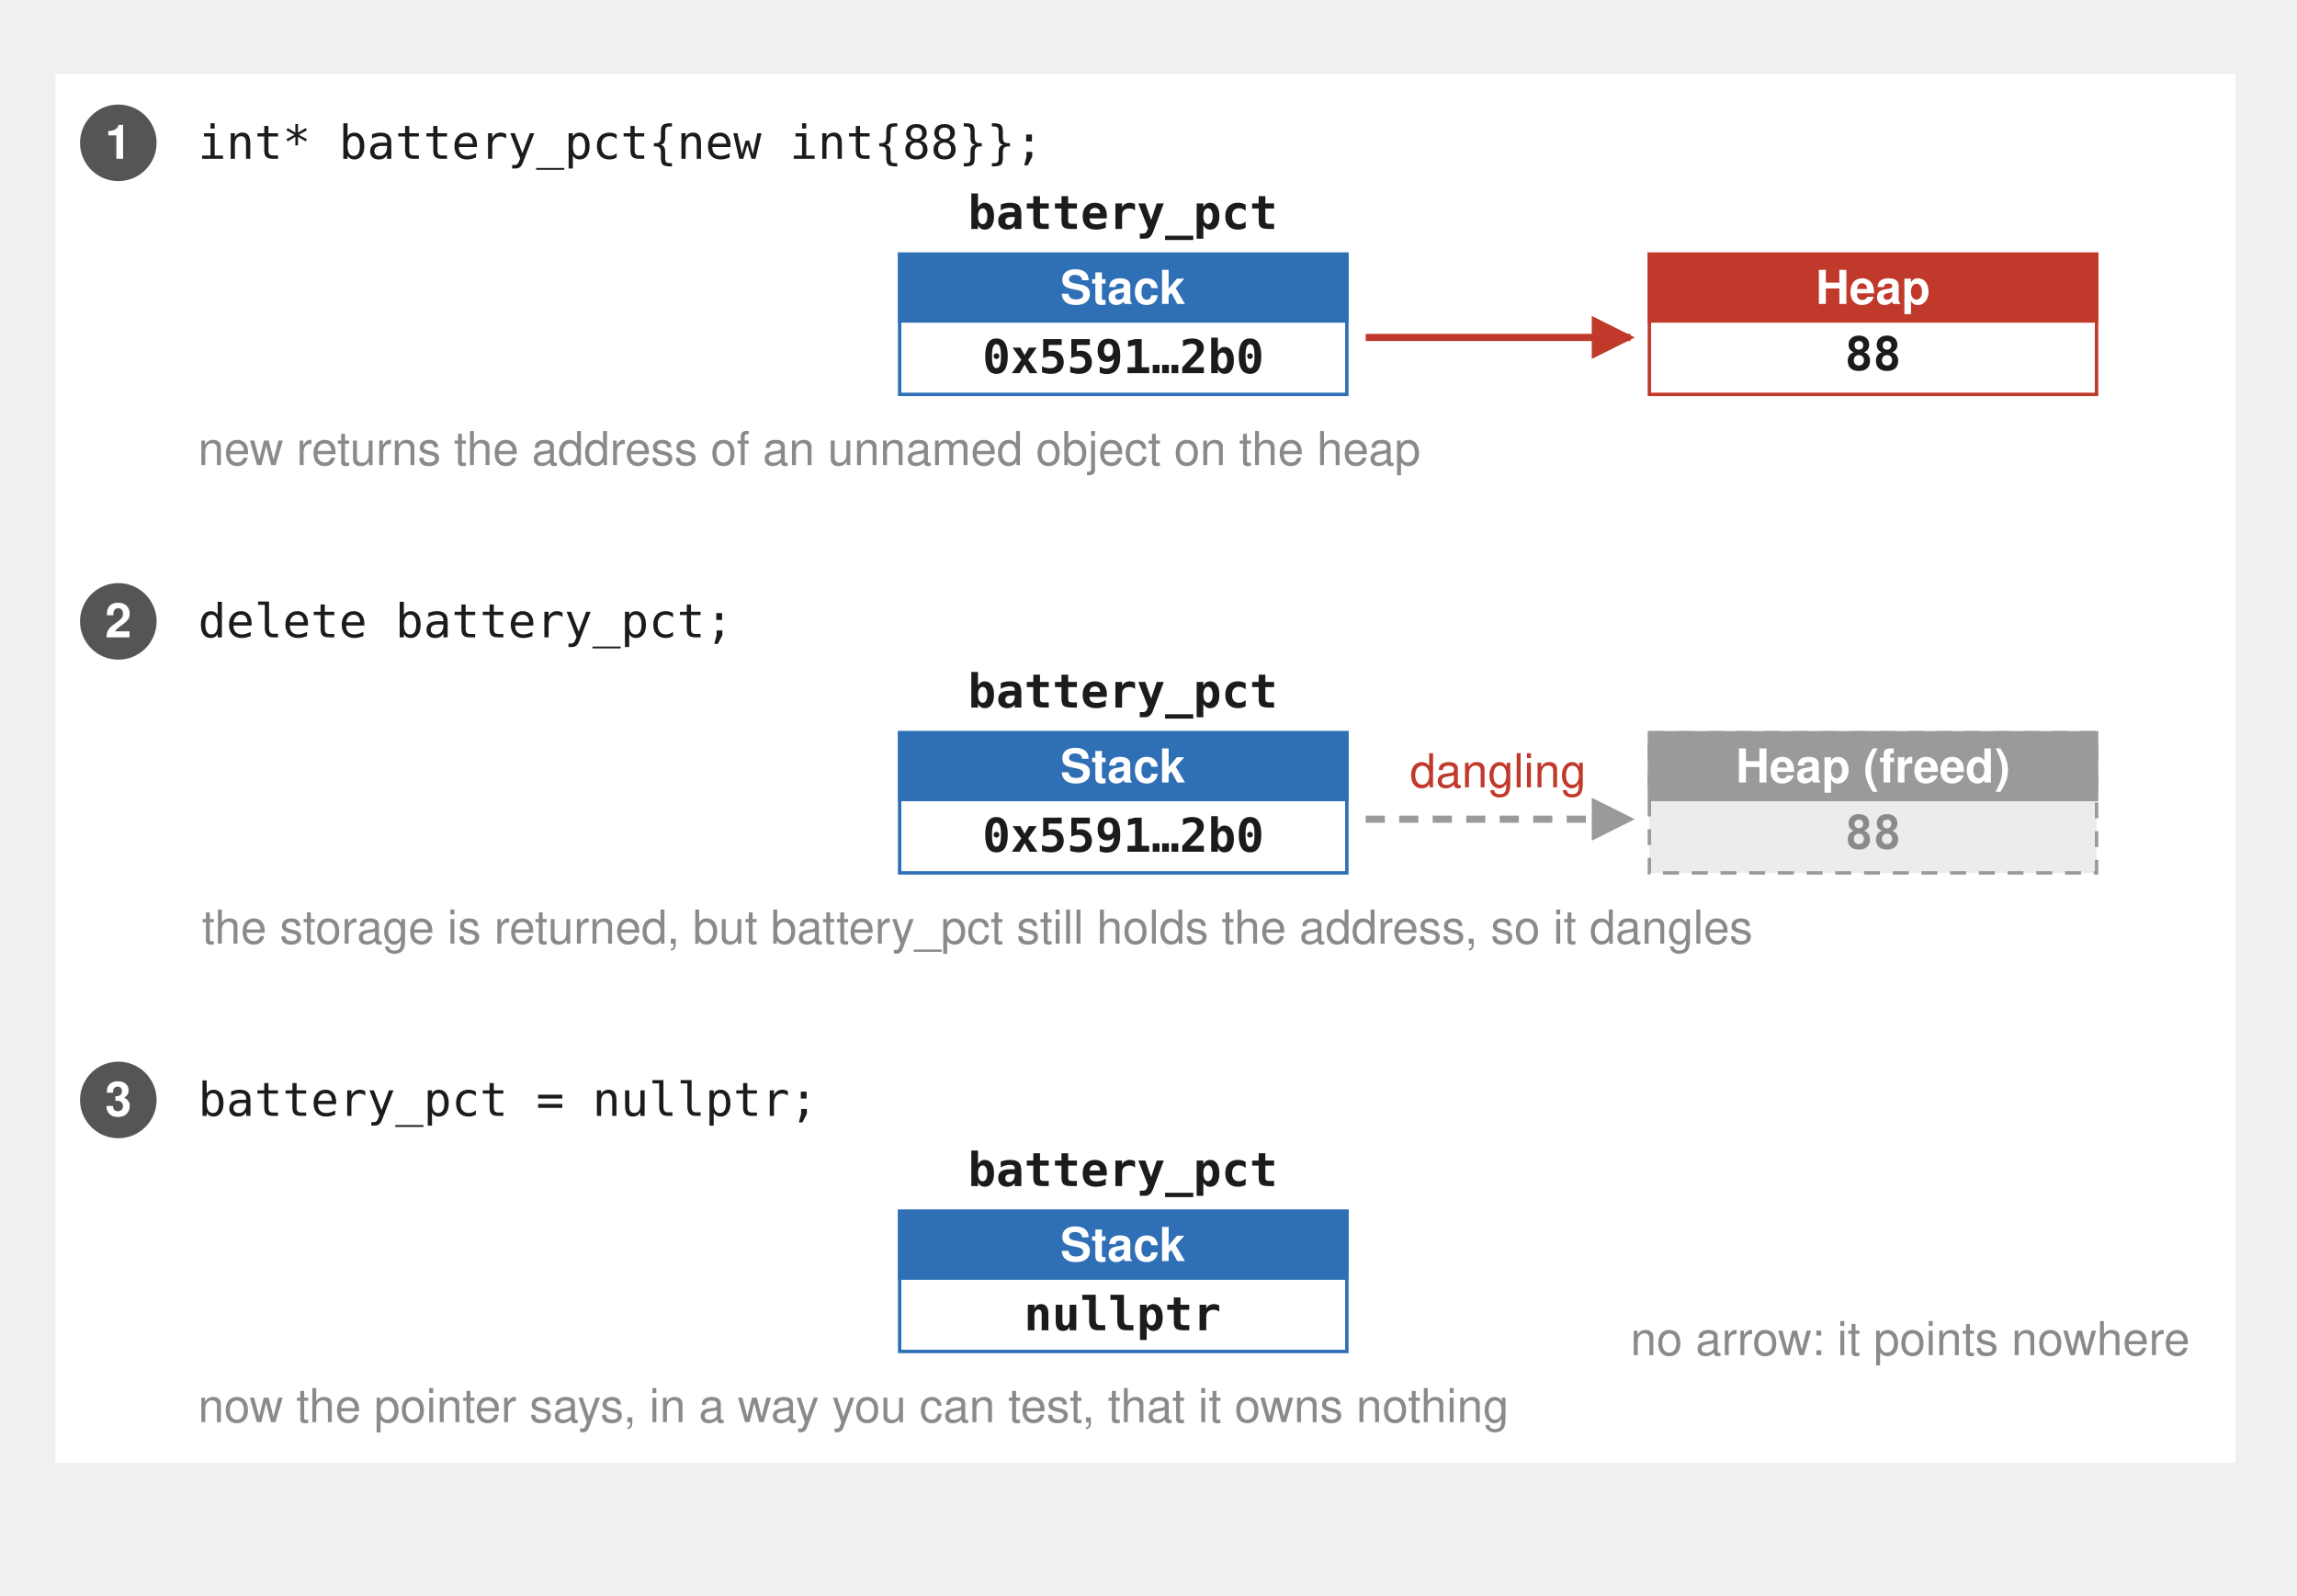
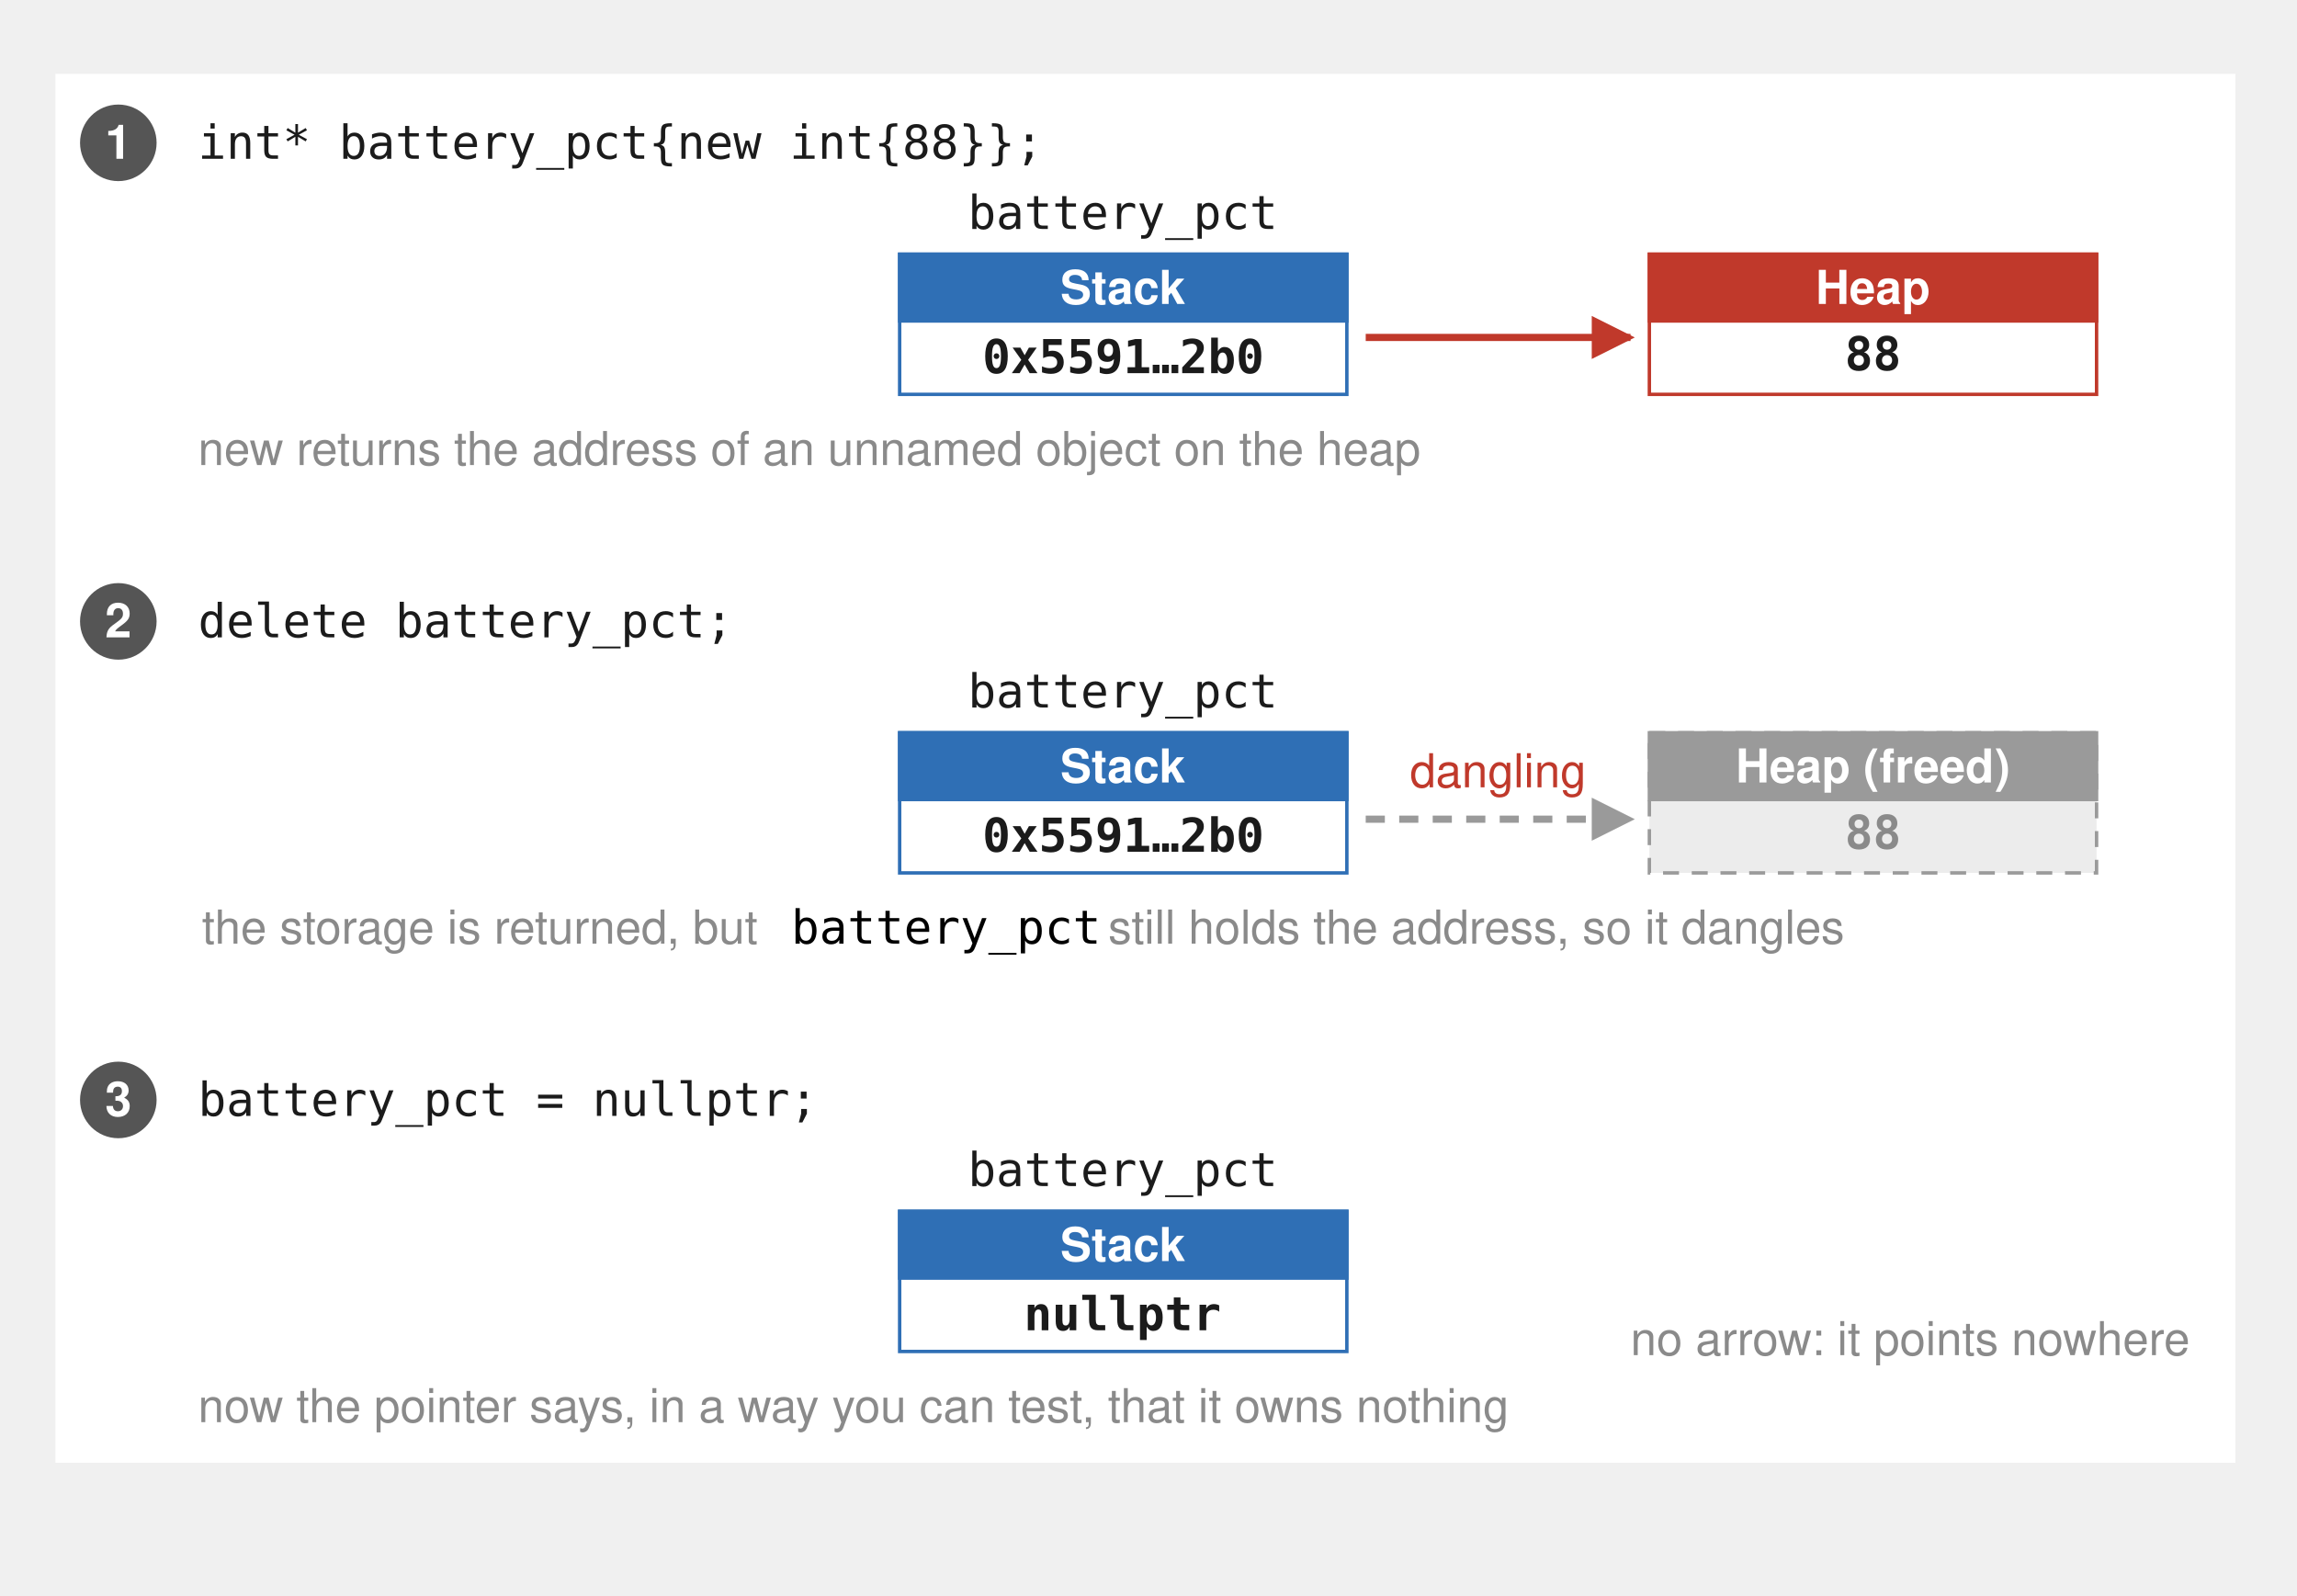
<svg xmlns="http://www.w3.org/2000/svg" width="1440" height="1000" viewBox="0 0 1440 1000" version="1.1" id="new_delete">
  <defs id="defs6">
    <marker id="a-2f6fb5" viewBox="0 0 10 10" refX="9" refY="5" markerWidth="6" markerHeight="6" orient="auto-start-reverse">
      <path d="M 0 0 L 10 5 L 0 10 z" fill="#2f6fb5" id="path1" />
    </marker>
    <marker id="a-c0392b" viewBox="0 0 10 10" refX="9" refY="5" markerWidth="6" markerHeight="6" orient="auto-start-reverse">
      <path d="M 0 0 L 10 5 L 0 10 z" fill="#c0392b" id="path2" />
    </marker>
    <marker id="a-555555" viewBox="0 0 10 10" refX="9" refY="5" markerWidth="6" markerHeight="6" orient="auto-start-reverse">
      <path d="M 0 0 L 10 5 L 0 10 z" fill="#555555" id="path3" />
    </marker>
    <marker id="a-7d8f1c" viewBox="0 0 10 10" refX="9" refY="5" markerWidth="6" markerHeight="6" orient="auto-start-reverse">
      <path d="M 0 0 L 10 5 L 0 10 z" fill="#7d8f1c" id="path4" />
    </marker>
    <marker id="a-1f7a6c" viewBox="0 0 10 10" refX="9" refY="5" markerWidth="6" markerHeight="6" orient="auto-start-reverse">
      <path d="M 0 0 L 10 5 L 0 10 z" fill="#1f7a6c" id="path5" />
    </marker>
    <marker id="a-9a9a9a" viewBox="0 0 10 10" refX="9" refY="5" markerWidth="6" markerHeight="6" orient="auto-start-reverse">
      <path d="M 0 0 L 10 5 L 0 10 z" fill="#9a9a9a" id="path6" />
    </marker>
  </defs>
  <rect width="1366.658" height="870.686" fill="#ffffff" id="rect6" x="34.741" y="46.322" style="stroke-width:0.909" />
-   <g id="g29" transform="translate(4.174176,-0.4595466)">
-     <circle cx="70" cy="90" r="24" fill="#555555" id="circle6" />
-     <text x="70" y="100" font-family="'Fira Sans', Helvetica, Arial, sans-serif" font-size="30px" font-weight="bold" fill="#ffffff" text-anchor="middle" id="text6">1</text>
-     <text x="120" y="100" font-family="'Fira Mono', 'DejaVu Sans Mono', monospace" font-size="28" font-weight="normal" fill="#1b1b1b" text-anchor="start" id="text7" style="font-style:normal;font-variant:normal;font-weight:normal;font-stretch:normal;font-size:29.333px;font-family:'Fira Mono', 'DejaVu Sans Mono', monospace;-inkscape-font-specification:'Fira Mono, DejaVu Sans Mono, monospace, Normal';font-variant-ligatures:normal;font-variant-caps:normal;font-variant-numeric:normal;font-variant-east-asian:normal">int* battery_pct{new int{88}};</text>
-     <rect x="559.82" y="159.82" width="280.359" height="87.859" fill="#ffffff" stroke="#2f6fb5" stroke-width="2.141" id="rect7" />
-     <rect x="558.75" y="158.75" width="282.5" height="44" fill="#2f6fb5" id="rect8" />
-     <text x="699.707" y="191" font-family="'Fira Sans', Helvetica, Arial, sans-serif" font-size="26" font-weight="600" fill="#ffffff" text-anchor="middle" id="text8" style="font-style:normal;font-variant:normal;font-weight:600;font-stretch:normal;font-size:29.333px;font-family:'Fira Sans', Helvetica, Arial, sans-serif;-inkscape-font-specification:'Fira Sans, Helvetica, Arial, sans-serif, Semi-Bold';font-variant-ligatures:normal;font-variant-caps:normal;font-variant-numeric:normal;font-variant-east-asian:normal">Stack</text>
-     <text x="700" y="234.4" font-family="'Fira Mono', 'DejaVu Sans Mono', monospace" font-size="24" font-weight="bold" fill="#1b1b1b" text-anchor="middle" id="text9" style="font-style:normal;font-variant:normal;font-weight:bold;font-stretch:normal;font-size:29.333px;font-family:'Fira Mono', 'DejaVu Sans Mono', monospace;-inkscape-font-specification:'Fira Mono, DejaVu Sans Mono, monospace, Bold';font-variant-ligatures:normal;font-variant-caps:normal;font-variant-numeric:normal;font-variant-east-asian:normal">0x5591…2b0</text>
-     <text x="699.736" y="144" font-family="'Fira Sans', Helvetica, Arial, sans-serif" font-size="28" font-weight="bold" fill="#1b1b1b" text-anchor="middle" id="text10" style="font-style:normal;font-variant:normal;font-weight:bold;font-stretch:normal;font-size:29.333px;font-family:'Fira Mono', 'DejaVu Sans Mono', monospace;-inkscape-font-specification:'Fira Mono, DejaVu Sans Mono, monospace, Bold';font-variant-ligatures:normal;font-variant-caps:normal;font-variant-numeric:normal;font-variant-east-asian:normal">battery_pct</text>
-     <rect x="1029.82" y="159.82" width="280.359" height="87.859" fill="#ffffff" stroke="#c0392b" stroke-width="2.141" id="rect10" />
-     <rect x="1028.75" y="158.75" width="282.5" height="44" fill="#c0392b" id="rect11" />
-     <text x="1170" y="191" font-family="'Fira Sans', Helvetica, Arial, sans-serif" font-size="26" font-weight="600" fill="#ffffff" text-anchor="middle" id="text11" style="font-style:normal;font-variant:normal;font-weight:600;font-stretch:normal;font-size:29.333px;font-family:'Fira Sans', Helvetica, Arial, sans-serif;-inkscape-font-specification:'Fira Sans, Helvetica, Arial, sans-serif, Semi-Bold';font-variant-ligatures:normal;font-variant-caps:normal;font-variant-numeric:normal;font-variant-east-asian:normal">Heap</text>
-     <text x="1170" y="232.6" font-family="'Fira Sans', Helvetica, Arial, sans-serif" font-size="36" font-weight="bold" fill="#1b1b1b" text-anchor="middle" id="text12" style="font-style:normal;font-variant:normal;font-weight:bold;font-stretch:normal;font-size:29.333px;font-family:'Fira Mono', 'DejaVu Sans Mono', monospace;-inkscape-font-specification:'Fira Mono, DejaVu Sans Mono, monospace, Bold';font-variant-ligatures:normal;font-variant-caps:normal;font-variant-numeric:normal;font-variant-east-asian:normal">88</text>
-     <line x1="852" y1="212" x2="1018" y2="212" stroke="#c0392b" stroke-width="4.5" marker-end="url(#a-c0392b)" id="line12" />
-     <text x="120" y="292" font-family="'Fira Sans', Helvetica, Arial, sans-serif" font-size="22" font-weight="normal" fill="#8a8a8a" text-anchor="start" id="text13" style="font-style:normal;font-variant:normal;font-weight:normal;font-stretch:normal;font-size:29.333px;font-family:'Fira Sans', Helvetica, Arial, sans-serif;-inkscape-font-specification:'Fira Sans, Helvetica, Arial, sans-serif, Normal';font-variant-ligatures:normal;font-variant-caps:normal;font-variant-numeric:normal;font-variant-east-asian:normal">new returns the address of an unnamed object on the heap</text>
-     <circle cx="70" cy="390" r="24" fill="#555555" id="circle13" />
-     <text x="70" y="400" font-family="'Fira Sans', Helvetica, Arial, sans-serif" font-size="30px" font-weight="bold" fill="#ffffff" text-anchor="middle" id="text14">2</text>
-     <text x="120" y="400" font-family="'Fira Mono', 'DejaVu Sans Mono', monospace" font-size="28" font-weight="normal" fill="#1b1b1b" text-anchor="start" id="text15" style="font-style:normal;font-variant:normal;font-weight:normal;font-stretch:normal;font-size:29.333px;font-family:'Fira Mono', 'DejaVu Sans Mono', monospace;-inkscape-font-specification:'Fira Mono, DejaVu Sans Mono, monospace, Normal';font-variant-ligatures:normal;font-variant-caps:normal;font-variant-numeric:normal;font-variant-east-asian:normal">delete battery_pct;</text>
-     <rect x="559.82" y="459.82" width="280.359" height="87.859" fill="#ffffff" stroke="#2f6fb5" stroke-width="2.141" id="rect15" />
-     <rect x="558.75" y="458.75" width="282.5" height="44" fill="#2f6fb5" id="rect16" />
-     <text x="699.707" y="491" font-family="'Fira Sans', Helvetica, Arial, sans-serif" font-size="26" font-weight="600" fill="#ffffff" text-anchor="middle" id="text16" style="font-style:normal;font-variant:normal;font-weight:600;font-stretch:normal;font-size:29.333px;font-family:'Fira Sans', Helvetica, Arial, sans-serif;-inkscape-font-specification:'Fira Sans, Helvetica, Arial, sans-serif, Semi-Bold';font-variant-ligatures:normal;font-variant-caps:normal;font-variant-numeric:normal;font-variant-east-asian:normal">Stack</text>
-     <text x="700" y="534.4" font-family="'Fira Mono', 'DejaVu Sans Mono', monospace" font-size="24" font-weight="bold" fill="#1b1b1b" text-anchor="middle" id="text17" style="font-style:normal;font-variant:normal;font-weight:bold;font-stretch:normal;font-size:29.333px;font-family:'Fira Mono', 'DejaVu Sans Mono', monospace;-inkscape-font-specification:'Fira Mono, DejaVu Sans Mono, monospace, Bold';font-variant-ligatures:normal;font-variant-caps:normal;font-variant-numeric:normal;font-variant-east-asian:normal">0x5591…2b0</text>
-     <text x="699.736" y="444" font-family="'Fira Sans', Helvetica, Arial, sans-serif" font-size="28" font-weight="bold" fill="#1b1b1b" text-anchor="middle" id="text18" style="font-style:normal;font-variant:normal;font-weight:bold;font-stretch:normal;font-size:29.333px;font-family:'Fira Mono', 'DejaVu Sans Mono', monospace;-inkscape-font-specification:'Fira Mono, DejaVu Sans Mono, monospace, Bold';font-variant-ligatures:normal;font-variant-caps:normal;font-variant-numeric:normal;font-variant-east-asian:normal">battery_pct</text>
-     <rect x="1029.82" y="459.82" width="280.359" height="87.859" fill="#ececec" stroke="#9a9a9a" stroke-width="2.141" stroke-dasharray="10, 8" id="rect18" />
-     <rect x="1028.75" y="458.75" width="282.5" height="44" fill="#9a9a9a" id="rect19" />
-     <text x="1170" y="491" font-family="'Fira Sans', Helvetica, Arial, sans-serif" font-size="26" font-weight="600" fill="#ffffff" text-anchor="middle" id="text19" style="font-style:normal;font-variant:normal;font-weight:600;font-stretch:normal;font-size:29.333px;font-family:'Fira Sans', Helvetica, Arial, sans-serif;-inkscape-font-specification:'Fira Sans, Helvetica, Arial, sans-serif, Semi-Bold';font-variant-ligatures:normal;font-variant-caps:normal;font-variant-numeric:normal;font-variant-east-asian:normal">Heap (freed)</text>
-     <text x="1170" y="532.6" font-family="'Fira Sans', Helvetica, Arial, sans-serif" font-size="36" font-weight="bold" fill="#8a8a8a" text-anchor="middle" id="text20" style="font-style:normal;font-variant:normal;font-weight:bold;font-stretch:normal;font-size:29.333px;font-family:'Fira Mono', 'DejaVu Sans Mono', monospace;-inkscape-font-specification:'Fira Mono, DejaVu Sans Mono, monospace, Bold';font-variant-ligatures:normal;font-variant-caps:normal;font-variant-numeric:normal;font-variant-east-asian:normal">88</text>
-     <line x1="852" y1="514" x2="1018" y2="514" stroke="#9a9a9a" stroke-width="4.5" marker-end="url(#a-9a9a9a)" stroke-dasharray="12, 9" id="line20" />
-     <text x="935" y="494" font-family="'Fira Sans', Helvetica, Arial, sans-serif" font-size="22" font-weight="normal" fill="#c0392b" text-anchor="middle" id="text21" style="font-style:normal;font-variant:normal;font-weight:normal;font-stretch:normal;font-size:29.333px;font-family:'Fira Sans', Helvetica, Arial, sans-serif;-inkscape-font-specification:'Fira Sans, Helvetica, Arial, sans-serif, Normal';font-variant-ligatures:normal;font-variant-caps:normal;font-variant-numeric:normal;font-variant-east-asian:normal;text-anchor:middle;fill:#c0392b">dangling</text>
-     <text x="122.435" y="592" font-family="'Fira Sans', Helvetica, Arial, sans-serif" font-size="22" font-weight="normal" fill="#8a8a8a" text-anchor="start" id="text22" style="font-style:normal;font-variant:normal;font-weight:normal;font-stretch:normal;font-size:29.333px;font-family:'Fira Sans', Helvetica, Arial, sans-serif;-inkscape-font-specification:'Fira Sans, Helvetica, Arial, sans-serif, Normal';font-variant-ligatures:normal;font-variant-caps:normal;font-variant-numeric:normal;font-variant-east-asian:normal">the storage is returned, but battery_pct still holds the address, so it dangles</text>
-     <circle cx="70" cy="690" r="24" fill="#555555" id="circle22" />
-     <text x="70" y="700" font-family="'Fira Sans', Helvetica, Arial, sans-serif" font-size="30px" font-weight="bold" fill="#ffffff" text-anchor="middle" id="text23">3</text>
-     <text x="120" y="700" font-family="'Fira Mono', 'DejaVu Sans Mono', monospace" font-size="28" font-weight="normal" fill="#1b1b1b" text-anchor="start" id="text24" style="font-style:normal;font-variant:normal;font-weight:normal;font-stretch:normal;font-size:29.333px;font-family:'Fira Mono', 'DejaVu Sans Mono', monospace;-inkscape-font-specification:'Fira Mono, DejaVu Sans Mono, monospace, Normal';font-variant-ligatures:normal;font-variant-caps:normal;font-variant-numeric:normal;font-variant-east-asian:normal">battery_pct = nullptr;</text>
-     <rect x="559.82" y="759.82" width="280.359" height="87.859" fill="#ffffff" stroke="#2f6fb5" stroke-width="2.141" id="rect24" />
-     <rect x="558.75" y="758.75" width="282.5" height="44" fill="#2f6fb5" id="rect25" />
-     <text x="699.707" y="791" font-family="'Fira Sans', Helvetica, Arial, sans-serif" font-size="26" font-weight="600" fill="#ffffff" text-anchor="middle" id="text25" style="font-style:normal;font-variant:normal;font-weight:600;font-stretch:normal;font-size:29.333px;font-family:'Fira Sans', Helvetica, Arial, sans-serif;-inkscape-font-specification:'Fira Sans, Helvetica, Arial, sans-serif, Semi-Bold';font-variant-ligatures:normal;font-variant-caps:normal;font-variant-numeric:normal;font-variant-east-asian:normal">Stack</text>
-     <text x="699.516" y="834.4" font-family="'Fira Mono', 'DejaVu Sans Mono', monospace" font-size="24" font-weight="bold" fill="#1b1b1b" text-anchor="middle" id="text26" style="font-style:normal;font-variant:normal;font-weight:bold;font-stretch:normal;font-size:29.333px;font-family:'Fira Mono', 'DejaVu Sans Mono', monospace;-inkscape-font-specification:'Fira Mono, DejaVu Sans Mono, monospace, Bold';font-variant-ligatures:normal;font-variant-caps:normal;font-variant-numeric:normal;font-variant-east-asian:normal">nullptr</text>
-     <text x="699.736" y="744" font-family="'Fira Sans', Helvetica, Arial, sans-serif" font-size="28" font-weight="bold" fill="#1b1b1b" text-anchor="middle" id="text27" style="font-style:normal;font-variant:normal;font-weight:bold;font-stretch:normal;font-size:29.333px;font-family:'Fira Mono', 'DejaVu Sans Mono', monospace;-inkscape-font-specification:'Fira Mono, DejaVu Sans Mono, monospace, Bold';font-variant-ligatures:normal;font-variant-caps:normal;font-variant-numeric:normal;font-variant-east-asian:normal">battery_pct</text>
-     <text x="1018" y="850" font-family="'Fira Sans', Helvetica, Arial, sans-serif" font-size="23" font-weight="normal" fill="#8a8a8a" text-anchor="start" id="text28" style="font-style:normal;font-variant:normal;font-weight:normal;font-stretch:normal;font-size:29.333px;font-family:'Fira Sans', Helvetica, Arial, sans-serif;-inkscape-font-specification:'Fira Sans, Helvetica, Arial, sans-serif, Normal';font-variant-ligatures:normal;font-variant-caps:normal;font-variant-numeric:normal;font-variant-east-asian:normal;text-anchor:start;fill:#8a8a8a">no arrow: it points nowhere</text>
-     <text x="120" y="892" font-family="'Fira Sans', Helvetica, Arial, sans-serif" font-size="22" font-weight="normal" fill="#8a8a8a" text-anchor="start" id="text29" style="font-style:normal;font-variant:normal;font-weight:normal;font-stretch:normal;font-size:29.333px;font-family:'Fira Sans', Helvetica, Arial, sans-serif;-inkscape-font-specification:'Fira Sans, Helvetica, Arial, sans-serif, Normal';font-variant-ligatures:normal;font-variant-caps:normal;font-variant-numeric:normal;font-variant-east-asian:normal">now the pointer says, in a way you can test, that it owns nothing</text>
-   </g>
+   <circle cx="74.174" cy="89.54" r="24" fill="#555555" id="circle6" />
+   <text x="74.174" y="99.54" font-family="'Fira Sans', Helvetica, Arial, sans-serif" font-size="30px" font-weight="bold" fill="#ffffff" text-anchor="middle" id="text6">1</text>
+   <text x="124.174" y="99.54" font-family="'Fira Mono', 'DejaVu Sans Mono', monospace" font-size="28" font-weight="normal" fill="#1b1b1b" text-anchor="start" id="text7" style="font-style:normal;font-variant:normal;font-weight:normal;font-stretch:normal;font-size:29.333px;font-family:'Fira Mono', 'DejaVu Sans Mono', monospace;-inkscape-font-specification:'Fira Mono, DejaVu Sans Mono, monospace, Normal';font-variant-ligatures:normal;font-variant-caps:normal;font-variant-numeric:normal;font-variant-east-asian:normal">int* battery_pct{new int{88}};</text>
+   <rect x="563.994" y="159.361" width="280.359" height="87.859" fill="#ffffff" stroke="#2f6fb5" stroke-width="2.141" id="rect7" />
+   <rect x="562.924" y="158.29" width="282.5" height="44" fill="#2f6fb5" id="rect8" />
+   <text x="703.881" y="190.54" font-family="'Fira Sans', Helvetica, Arial, sans-serif" font-size="26" font-weight="600" fill="#ffffff" text-anchor="middle" id="text8" style="font-style:normal;font-variant:normal;font-weight:600;font-stretch:normal;font-size:29.333px;font-family:'Fira Sans', Helvetica, Arial, sans-serif;-inkscape-font-specification:'Fira Sans, Helvetica, Arial, sans-serif, Semi-Bold';font-variant-ligatures:normal;font-variant-caps:normal;font-variant-numeric:normal;font-variant-east-asian:normal">Stack</text>
+   <text x="704.174" y="233.94" font-family="'Fira Mono', 'DejaVu Sans Mono', monospace" font-size="24" font-weight="bold" fill="#1b1b1b" text-anchor="middle" id="text9" style="font-style:normal;font-variant:normal;font-weight:bold;font-stretch:normal;font-size:29.333px;font-family:'Fira Mono', 'DejaVu Sans Mono', monospace;-inkscape-font-specification:'Fira Mono, DejaVu Sans Mono, monospace, Bold';font-variant-ligatures:normal;font-variant-caps:normal;font-variant-numeric:normal;font-variant-east-asian:normal">0x5591…2b0</text>
+   <text x="703.91" y="143.54" font-family="'Fira Sans', Helvetica, Arial, sans-serif" font-size="28" font-weight="bold" fill="#1b1b1b" text-anchor="middle" id="text10" style="font-style:normal;font-variant:normal;font-weight:normal;font-stretch:normal;font-size:29.333px;font-family:'Fira Mono', 'DejaVu Sans Mono', monospace;-inkscape-font-specification:'Fira Mono, DejaVu Sans Mono, monospace, Normal';font-variant-ligatures:normal;font-variant-caps:normal;font-variant-numeric:normal;font-variant-east-asian:normal">battery_pct</text>
+   <rect x="1033.995" y="159.361" width="280.359" height="87.859" fill="#ffffff" stroke="#c0392b" stroke-width="2.141" id="rect10" />
+   <rect x="1032.924" y="158.29" width="282.5" height="44" fill="#c0392b" id="rect11" />
+   <text x="1174.174" y="190.54" font-family="'Fira Sans', Helvetica, Arial, sans-serif" font-size="26" font-weight="600" fill="#ffffff" text-anchor="middle" id="text11" style="font-style:normal;font-variant:normal;font-weight:600;font-stretch:normal;font-size:29.333px;font-family:'Fira Sans', Helvetica, Arial, sans-serif;-inkscape-font-specification:'Fira Sans, Helvetica, Arial, sans-serif, Semi-Bold';font-variant-ligatures:normal;font-variant-caps:normal;font-variant-numeric:normal;font-variant-east-asian:normal">Heap</text>
+   <text x="1174.174" y="232.14" font-family="'Fira Sans', Helvetica, Arial, sans-serif" font-size="36" font-weight="bold" fill="#1b1b1b" text-anchor="middle" id="text12" style="font-style:normal;font-variant:normal;font-weight:bold;font-stretch:normal;font-size:29.333px;font-family:'Fira Mono', 'DejaVu Sans Mono', monospace;-inkscape-font-specification:'Fira Mono, DejaVu Sans Mono, monospace, Bold';font-variant-ligatures:normal;font-variant-caps:normal;font-variant-numeric:normal;font-variant-east-asian:normal">88</text>
+   <line x1="856.174" y1="211.54" x2="1022.174" y2="211.54" stroke="#c0392b" stroke-width="4.5" marker-end="url(#a-c0392b)" id="line12" />
+   <text x="124.174" y="291.54" font-family="'Fira Sans', Helvetica, Arial, sans-serif" font-size="22" font-weight="normal" fill="#8a8a8a" text-anchor="start" id="text13" style="font-style:normal;font-variant:normal;font-weight:normal;font-stretch:normal;font-size:29.333px;font-family:'Fira Sans', Helvetica, Arial, sans-serif;-inkscape-font-specification:'Fira Sans, Helvetica, Arial, sans-serif, Normal';font-variant-ligatures:normal;font-variant-caps:normal;font-variant-numeric:normal;font-variant-east-asian:normal">new returns the address of an unnamed object on the heap</text>
+   <circle cx="74.174" cy="389.54" r="24" fill="#555555" id="circle13" />
+   <text x="74.174" y="399.54" font-family="'Fira Sans', Helvetica, Arial, sans-serif" font-size="30px" font-weight="bold" fill="#ffffff" text-anchor="middle" id="text14">2</text>
+   <text x="124.174" y="399.54" font-family="'Fira Mono', 'DejaVu Sans Mono', monospace" font-size="28" font-weight="normal" fill="#1b1b1b" text-anchor="start" id="text15" style="font-style:normal;font-variant:normal;font-weight:normal;font-stretch:normal;font-size:29.333px;font-family:'Fira Mono', 'DejaVu Sans Mono', monospace;-inkscape-font-specification:'Fira Mono, DejaVu Sans Mono, monospace, Normal';font-variant-ligatures:normal;font-variant-caps:normal;font-variant-numeric:normal;font-variant-east-asian:normal">delete battery_pct;</text>
+   <rect x="563.994" y="459.361" width="280.359" height="87.859" fill="#ffffff" stroke="#2f6fb5" stroke-width="2.141" id="rect15" />
+   <rect x="562.924" y="458.29" width="282.5" height="44" fill="#2f6fb5" id="rect16" />
+   <text x="703.881" y="490.54" font-family="'Fira Sans', Helvetica, Arial, sans-serif" font-size="26" font-weight="600" fill="#ffffff" text-anchor="middle" id="text16" style="font-style:normal;font-variant:normal;font-weight:600;font-stretch:normal;font-size:29.333px;font-family:'Fira Sans', Helvetica, Arial, sans-serif;-inkscape-font-specification:'Fira Sans, Helvetica, Arial, sans-serif, Semi-Bold';font-variant-ligatures:normal;font-variant-caps:normal;font-variant-numeric:normal;font-variant-east-asian:normal">Stack</text>
+   <text x="704.174" y="533.94" font-family="'Fira Mono', 'DejaVu Sans Mono', monospace" font-size="24" font-weight="bold" fill="#1b1b1b" text-anchor="middle" id="text17" style="font-style:normal;font-variant:normal;font-weight:bold;font-stretch:normal;font-size:29.333px;font-family:'Fira Mono', 'DejaVu Sans Mono', monospace;-inkscape-font-specification:'Fira Mono, DejaVu Sans Mono, monospace, Bold';font-variant-ligatures:normal;font-variant-caps:normal;font-variant-numeric:normal;font-variant-east-asian:normal">0x5591…2b0</text>
+   <text x="703.91" y="443.54" font-family="'Fira Sans', Helvetica, Arial, sans-serif" font-size="28" font-weight="bold" fill="#1b1b1b" text-anchor="middle" id="text18" style="font-style:normal;font-variant:normal;font-weight:normal;font-stretch:normal;font-size:29.333px;font-family:'Fira Mono', 'DejaVu Sans Mono', monospace;-inkscape-font-specification:'Fira Mono, DejaVu Sans Mono, monospace, Normal';font-variant-ligatures:normal;font-variant-caps:normal;font-variant-numeric:normal;font-variant-east-asian:normal">battery_pct</text>
+   <rect x="1033.995" y="459.361" width="280.359" height="87.859" fill="#ececec" stroke="#9a9a9a" stroke-width="2.141" stroke-dasharray="10, 8" id="rect18" />
+   <rect x="1032.924" y="458.29" width="282.5" height="44" fill="#9a9a9a" id="rect19" />
+   <text x="1174.174" y="490.54" font-family="'Fira Sans', Helvetica, Arial, sans-serif" font-size="26" font-weight="600" fill="#ffffff" text-anchor="middle" id="text19" style="font-style:normal;font-variant:normal;font-weight:600;font-stretch:normal;font-size:29.333px;font-family:'Fira Sans', Helvetica, Arial, sans-serif;-inkscape-font-specification:'Fira Sans, Helvetica, Arial, sans-serif, Semi-Bold';font-variant-ligatures:normal;font-variant-caps:normal;font-variant-numeric:normal;font-variant-east-asian:normal">Heap (freed)</text>
+   <text x="1174.174" y="532.14" font-family="'Fira Sans', Helvetica, Arial, sans-serif" font-size="36" font-weight="bold" fill="#8a8a8a" text-anchor="middle" id="text20" style="font-style:normal;font-variant:normal;font-weight:bold;font-stretch:normal;font-size:29.333px;font-family:'Fira Mono', 'DejaVu Sans Mono', monospace;-inkscape-font-specification:'Fira Mono, DejaVu Sans Mono, monospace, Bold';font-variant-ligatures:normal;font-variant-caps:normal;font-variant-numeric:normal;font-variant-east-asian:normal">88</text>
+   <line x1="856.174" y1="513.54" x2="1022.174" y2="513.54" stroke="#9a9a9a" stroke-width="4.5" marker-end="url(#a-9a9a9a)" stroke-dasharray="12, 9" id="line20" />
+   <text x="939.174" y="493.54" font-family="'Fira Sans', Helvetica, Arial, sans-serif" font-size="22" font-weight="normal" fill="#c0392b" text-anchor="middle" id="text21" style="font-style:normal;font-variant:normal;font-weight:normal;font-stretch:normal;font-size:29.333px;font-family:'Fira Sans', Helvetica, Arial, sans-serif;-inkscape-font-specification:'Fira Sans, Helvetica, Arial, sans-serif, Normal';font-variant-ligatures:normal;font-variant-caps:normal;font-variant-numeric:normal;font-variant-east-asian:normal;text-anchor:middle;fill:#c0392b">dangling</text>
+   <text x="126.609" y="591.54" font-family="'Fira Sans', Helvetica, Arial, sans-serif" font-size="22" font-weight="normal" fill="#8a8a8a" text-anchor="start" id="text22" style="font-style:normal;font-variant:normal;font-weight:normal;font-stretch:normal;font-size:29.333px;font-family:'Fira Sans', Helvetica, Arial, sans-serif;-inkscape-font-specification:'Fira Sans, Helvetica, Arial, sans-serif, Normal';font-variant-ligatures:normal;font-variant-caps:normal;font-variant-numeric:normal;font-variant-east-asian:normal">the storage is returned, but</text>
+   <circle cx="74.174" cy="689.54" r="24" fill="#555555" id="circle22" />
+   <text x="74.174" y="699.54" font-family="'Fira Sans', Helvetica, Arial, sans-serif" font-size="30px" font-weight="bold" fill="#ffffff" text-anchor="middle" id="text23">3</text>
+   <text x="124.174" y="699.54" font-family="'Fira Mono', 'DejaVu Sans Mono', monospace" font-size="28" font-weight="normal" fill="#1b1b1b" text-anchor="start" id="text24" style="font-style:normal;font-variant:normal;font-weight:normal;font-stretch:normal;font-size:29.333px;font-family:'Fira Mono', 'DejaVu Sans Mono', monospace;-inkscape-font-specification:'Fira Mono, DejaVu Sans Mono, monospace, Normal';font-variant-ligatures:normal;font-variant-caps:normal;font-variant-numeric:normal;font-variant-east-asian:normal">battery_pct = nullptr;</text>
+   <rect x="563.994" y="759.361" width="280.359" height="87.859" fill="#ffffff" stroke="#2f6fb5" stroke-width="2.141" id="rect24" />
+   <rect x="562.924" y="758.29" width="282.5" height="44" fill="#2f6fb5" id="rect25" />
+   <text x="703.881" y="790.54" font-family="'Fira Sans', Helvetica, Arial, sans-serif" font-size="26" font-weight="600" fill="#ffffff" text-anchor="middle" id="text25" style="font-style:normal;font-variant:normal;font-weight:600;font-stretch:normal;font-size:29.333px;font-family:'Fira Sans', Helvetica, Arial, sans-serif;-inkscape-font-specification:'Fira Sans, Helvetica, Arial, sans-serif, Semi-Bold';font-variant-ligatures:normal;font-variant-caps:normal;font-variant-numeric:normal;font-variant-east-asian:normal">Stack</text>
+   <text x="703.69" y="833.94" font-family="'Fira Mono', 'DejaVu Sans Mono', monospace" font-size="24" font-weight="bold" fill="#1b1b1b" text-anchor="middle" id="text26" style="font-style:normal;font-variant:normal;font-weight:bold;font-stretch:normal;font-size:29.333px;font-family:'Fira Mono', 'DejaVu Sans Mono', monospace;-inkscape-font-specification:'Fira Mono, DejaVu Sans Mono, monospace, Bold';font-variant-ligatures:normal;font-variant-caps:normal;font-variant-numeric:normal;font-variant-east-asian:normal">nullptr</text>
+   <text x="703.91" y="743.54" font-family="'Fira Sans', Helvetica, Arial, sans-serif" font-size="28" font-weight="bold" fill="#1b1b1b" text-anchor="middle" id="text27" style="font-style:normal;font-variant:normal;font-weight:normal;font-stretch:normal;font-size:29.333px;font-family:'Fira Mono', 'DejaVu Sans Mono', monospace;-inkscape-font-specification:'Fira Mono, DejaVu Sans Mono, monospace, Normal';font-variant-ligatures:normal;font-variant-caps:normal;font-variant-numeric:normal;font-variant-east-asian:normal">battery_pct</text>
+   <text x="1022.174" y="849.54" font-family="'Fira Sans', Helvetica, Arial, sans-serif" font-size="23" font-weight="normal" fill="#8a8a8a" text-anchor="start" id="text28" style="font-style:normal;font-variant:normal;font-weight:normal;font-stretch:normal;font-size:29.333px;font-family:'Fira Sans', Helvetica, Arial, sans-serif;-inkscape-font-specification:'Fira Sans, Helvetica, Arial, sans-serif, Normal';font-variant-ligatures:normal;font-variant-caps:normal;font-variant-numeric:normal;font-variant-east-asian:normal;text-anchor:start;fill:#8a8a8a">no arrow: it points nowhere</text>
+   <text x="124.174" y="891.54" font-family="'Fira Sans', Helvetica, Arial, sans-serif" font-size="22" font-weight="normal" fill="#8a8a8a" text-anchor="start" id="text29" style="font-style:normal;font-variant:normal;font-weight:normal;font-stretch:normal;font-size:29.333px;font-family:'Fira Sans', Helvetica, Arial, sans-serif;-inkscape-font-specification:'Fira Sans, Helvetica, Arial, sans-serif, Normal';font-variant-ligatures:normal;font-variant-caps:normal;font-variant-numeric:normal;font-variant-east-asian:normal">now the pointer says, in a way you can test, that it owns nothing</text>
+   <text x="495.971" y="591.57" font-family="'Fira Sans', Helvetica, Arial, sans-serif" font-size="22" font-weight="normal" fill="#8a8a8a" text-anchor="start" id="text1" style="font-style:normal;font-variant:normal;font-weight:normal;font-stretch:normal;font-size:29.333px;font-family:'Fira Mono', 'DejaVu Sans Mono', monospace;-inkscape-font-specification:'Fira Mono, DejaVu Sans Mono, monospace, Normal';font-variant-ligatures:normal;font-variant-caps:normal;font-variant-numeric:normal;font-variant-east-asian:normal;text-anchor:start;fill:#000000;fill-opacity:1">battery_pct</text>
+   <text x="694.748" y="591.54" font-family="'Fira Sans', Helvetica, Arial, sans-serif" font-size="22" font-weight="normal" fill="#8a8a8a" text-anchor="start" id="text2" style="font-style:normal;font-variant:normal;font-weight:normal;font-stretch:normal;font-size:29.333px;font-family:'Fira Sans', Helvetica, Arial, sans-serif;-inkscape-font-specification:'Fira Sans, Helvetica, Arial, sans-serif, Normal';font-variant-ligatures:normal;font-variant-caps:normal;font-variant-numeric:normal;font-variant-east-asian:normal">still holds the address, so it dangles</text>
</svg>
